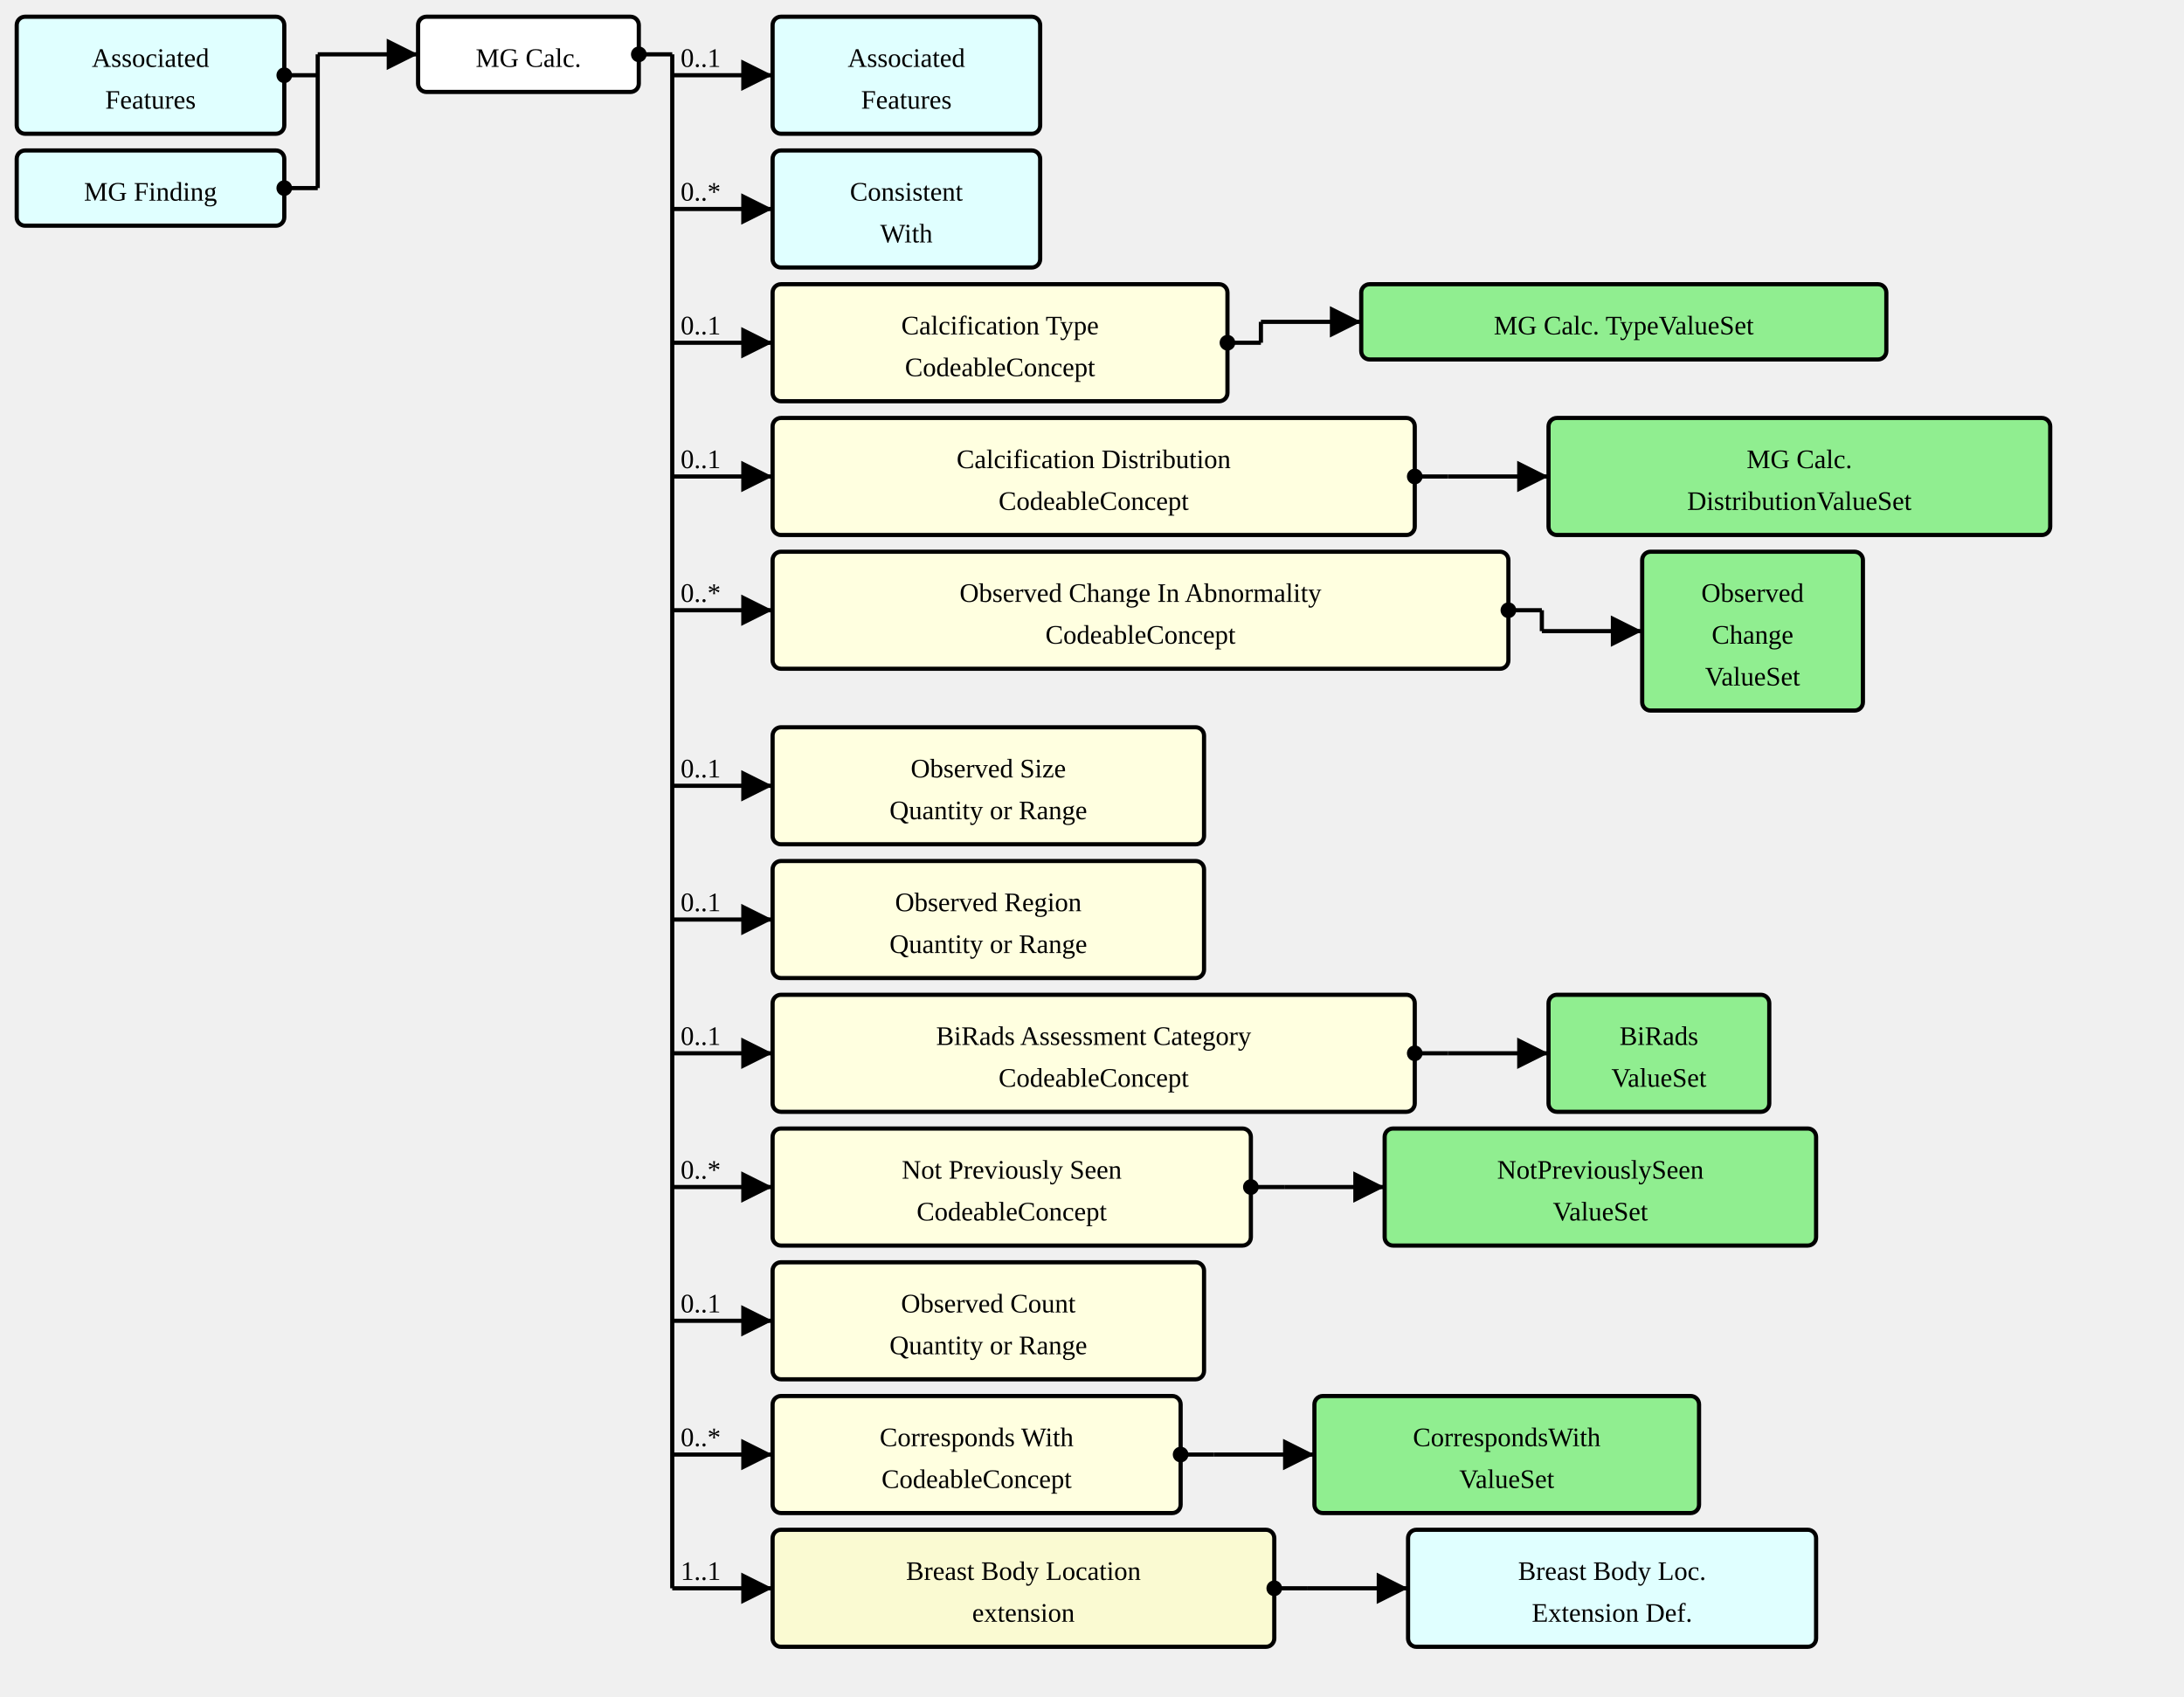
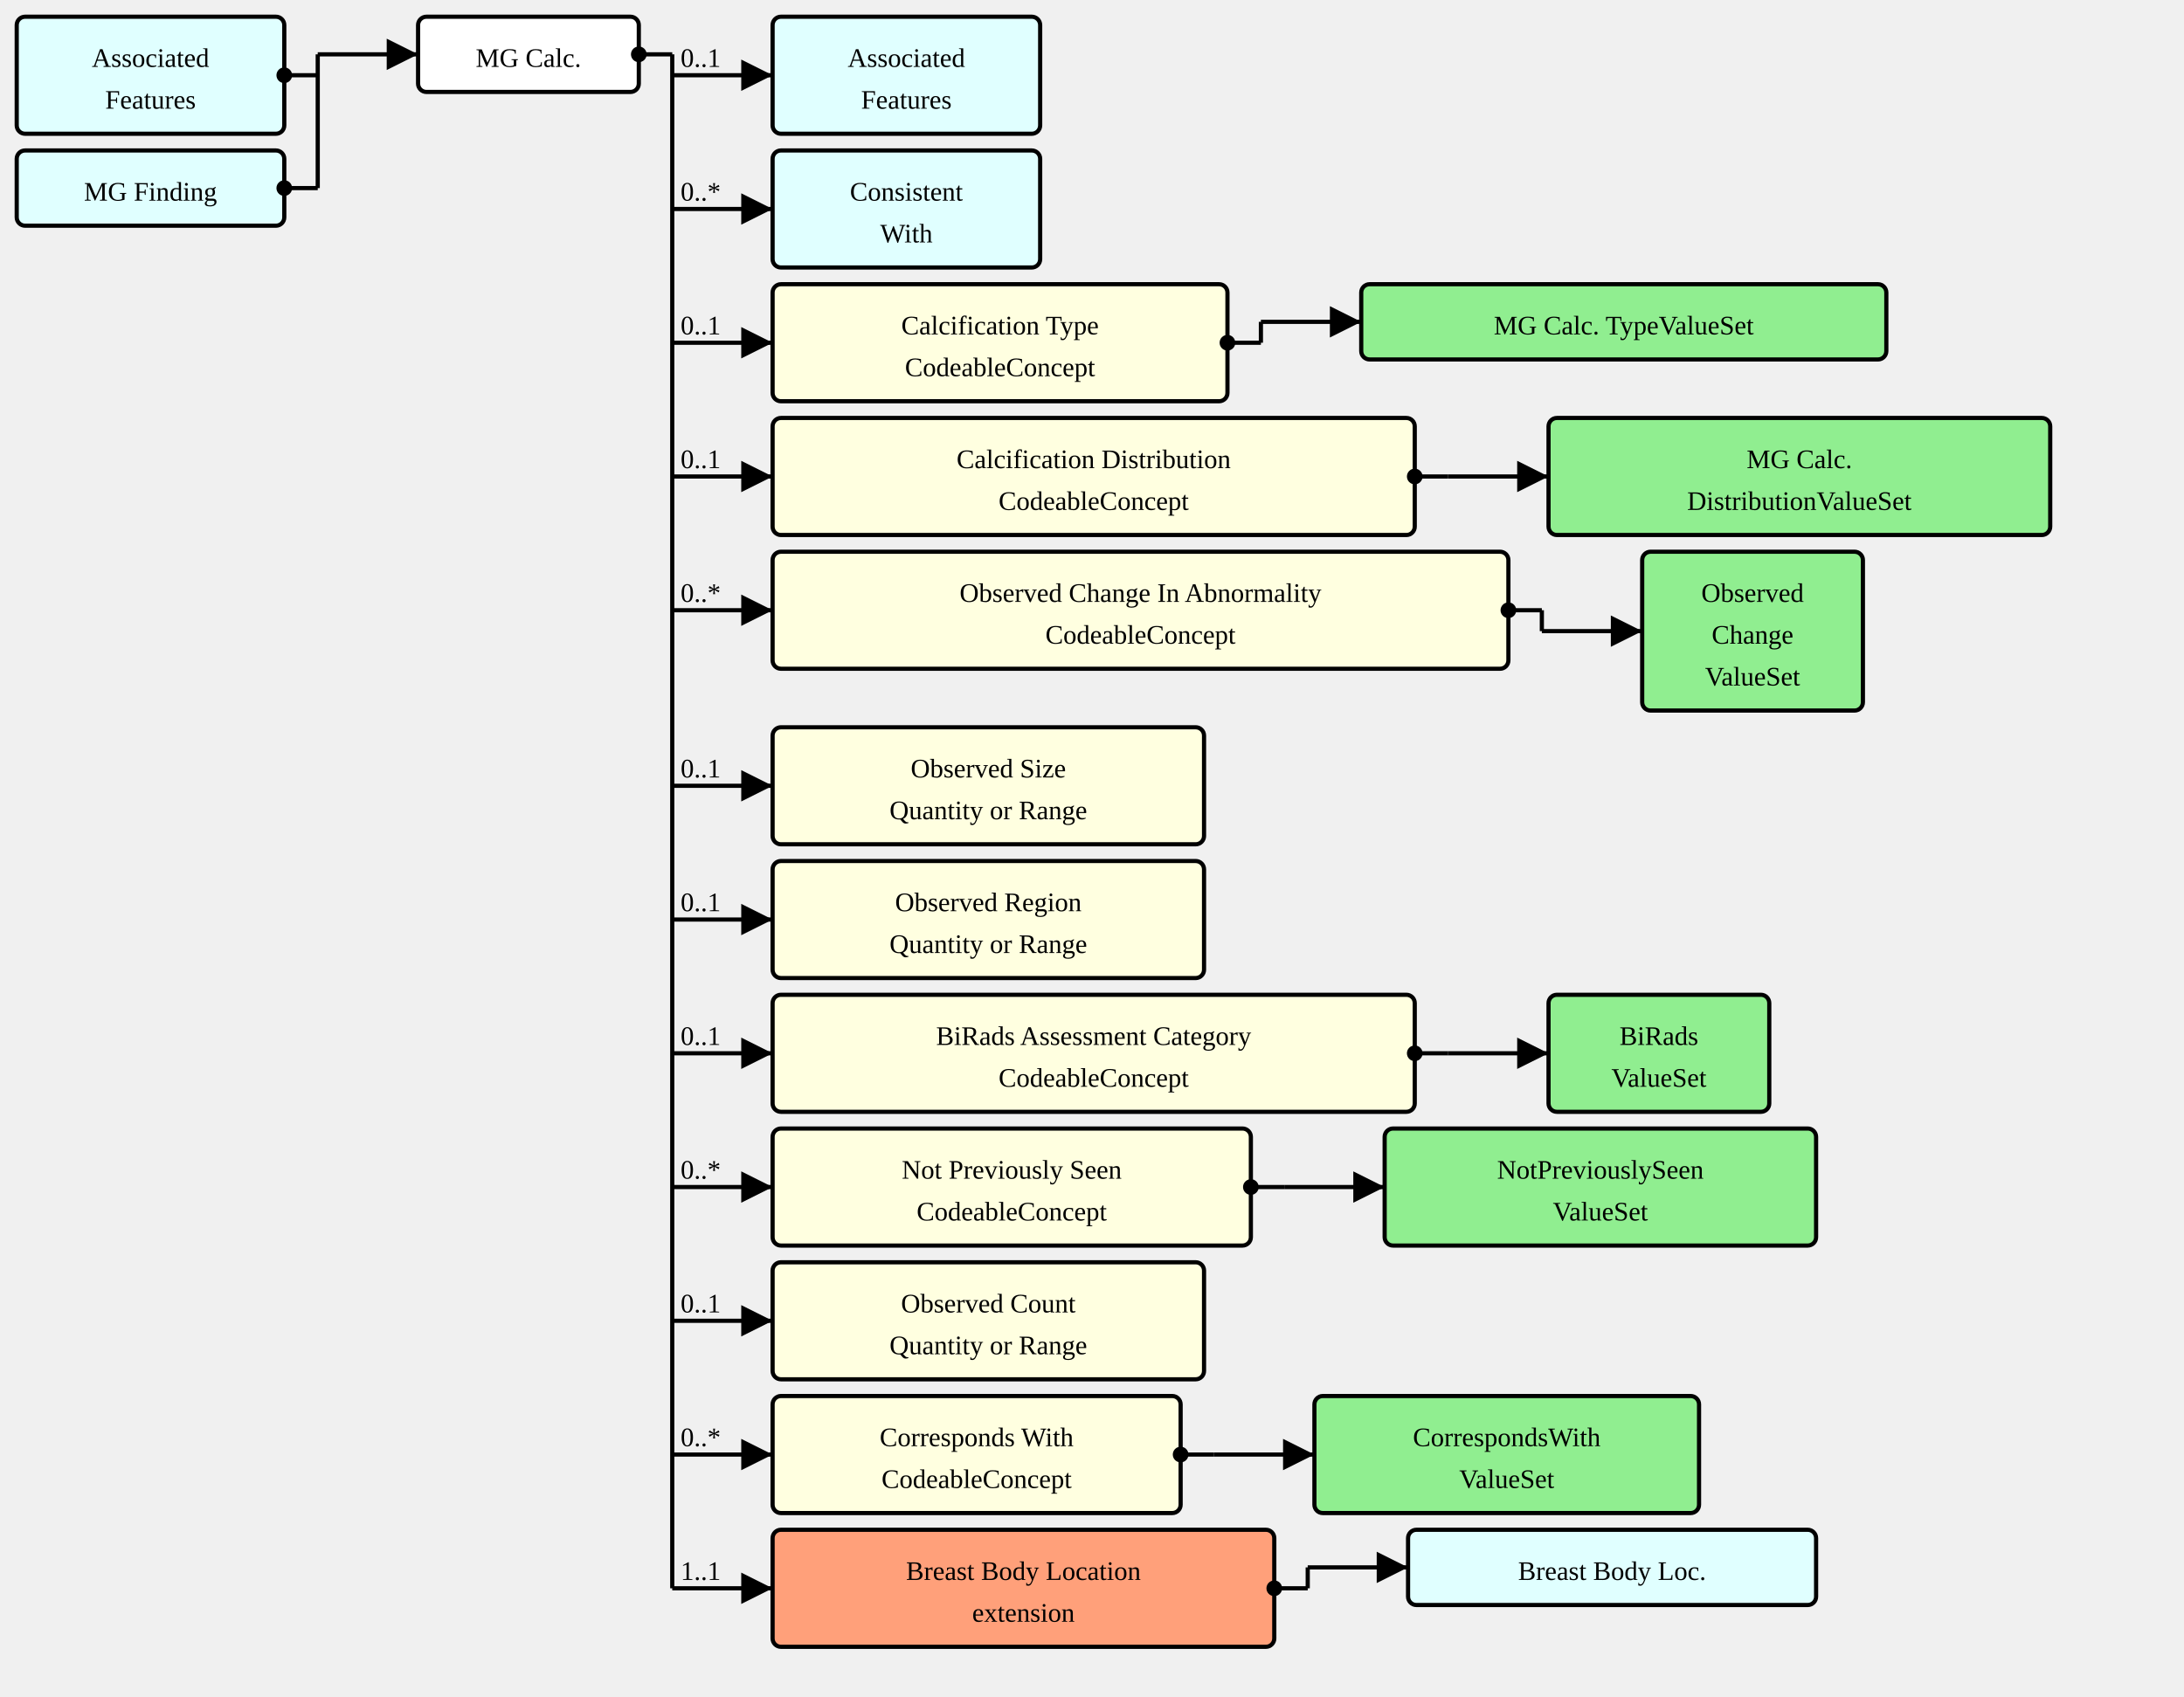
<svg xmlns="http://www.w3.org/2000/svg" version="1.1" width="979.5" height="761.25">
  <defs>
    <marker id="arrowStart" markerWidth="3.75" markerHeight="3.75" markerUnits="px" refX="1.875" refY="1.875">
      <circle fill="Black" stroke-width="0" cx="1.875" cy="1.875" r="1.875" />
    </marker>
    <marker id="arrowEnd" markerWidth="7.5" markerHeight="7.5" markerUnits="px" refX="7.5" refY="3.75">
      <polygon fill="Black" stroke-width="0" points="0 0 7.5 3.75 0 7.5" />
    </marker>
  </defs>
  <g>
    <g transform="translate(7.5 7.5)">
      <rect fill="LightCyan" stroke="Black" stroke-width="1.875" x="0" y="0" width="120" height="52.5" rx="3.75" ry="3.75" />
      <a href="./StructureDefinition-AssociatedFeatures.html" target="_top">
        <text x="60" y="22.5" text-anchor="middle">Associated</text>
      </a>
      <a href="./StructureDefinition-AssociatedFeatures.html" target="_top">
        <text x="60" y="41.25" text-anchor="middle">Features</text>
      </a>
    </g>
    <g transform="translate(7.5 67.5)">
      <rect fill="LightCyan" stroke="Black" stroke-width="1.875" x="0" y="0" width="120" height="33.75" rx="3.75" ry="3.75" />
      <a href="./StructureDefinition-MGFinding.html" target="_top">
        <text x="60" y="22.5" text-anchor="middle">MG Finding</text>
      </a>
    </g>
    <line stroke="Black" stroke-width="1.875" marker-end="url(#arrowEnd)" x1="142.5" y1="24.375" x2="187.5" y2="24.375" />
    <text x="146.25" y="20.625" text-anchor="left" />
    <line stroke="Black" stroke-width="1.875" marker-start="url(#arrowStart)" x1="127.5" y1="33.75" x2="142.5" y2="33.75" />
    <line stroke="Black" stroke-width="1.875" marker-start="url(#arrowStart)" x1="127.5" y1="84.375" x2="142.5" y2="84.375" />
    <line stroke="Black" stroke-width="1.875" x1="142.5" y1="24.375" x2="142.5" y2="84.375" />
  </g>
  <g>
    <g transform="translate(187.5 7.5)">
      <rect fill="White" stroke="Black" stroke-width="1.875" x="0" y="0" width="99" height="33.75" rx="3.75" ry="3.75" />
      <text x="49.5" y="22.5" text-anchor="middle">MG Calc.</text>
    </g>
    <line stroke="Black" stroke-width="1.875" marker-end="url(#arrowEnd)" x1="301.5" y1="33.75" x2="346.5" y2="33.75" />
    <text x="305.25" y="30" text-anchor="left">0..1</text>
    <line stroke="Black" stroke-width="1.875" marker-end="url(#arrowEnd)" x1="301.5" y1="93.75" x2="346.5" y2="93.75" />
    <text x="305.25" y="90" text-anchor="left">0..*</text>
    <line stroke="Black" stroke-width="1.875" marker-end="url(#arrowEnd)" x1="301.5" y1="153.75" x2="346.5" y2="153.75" />
    <text x="305.25" y="150" text-anchor="left">0..1</text>
    <line stroke="Black" stroke-width="1.875" marker-end="url(#arrowEnd)" x1="301.5" y1="213.75" x2="346.5" y2="213.75" />
    <text x="305.25" y="210" text-anchor="left">0..1</text>
    <line stroke="Black" stroke-width="1.875" marker-end="url(#arrowEnd)" x1="301.5" y1="273.75" x2="346.5" y2="273.75" />
    <text x="305.25" y="270" text-anchor="left">0..*</text>
    <line stroke="Black" stroke-width="1.875" marker-end="url(#arrowEnd)" x1="301.5" y1="352.5" x2="346.5" y2="352.5" />
    <text x="305.25" y="348.75" text-anchor="left">0..1</text>
    <line stroke="Black" stroke-width="1.875" marker-end="url(#arrowEnd)" x1="301.5" y1="412.5" x2="346.5" y2="412.5" />
    <text x="305.25" y="408.75" text-anchor="left">0..1</text>
    <line stroke="Black" stroke-width="1.875" marker-end="url(#arrowEnd)" x1="301.5" y1="472.5" x2="346.5" y2="472.5" />
    <text x="305.25" y="468.75" text-anchor="left">0..1</text>
    <line stroke="Black" stroke-width="1.875" marker-end="url(#arrowEnd)" x1="301.5" y1="532.5" x2="346.5" y2="532.5" />
    <text x="305.25" y="528.75" text-anchor="left">0..*</text>
    <line stroke="Black" stroke-width="1.875" marker-end="url(#arrowEnd)" x1="301.5" y1="592.5" x2="346.5" y2="592.5" />
    <text x="305.25" y="588.75" text-anchor="left">0..1</text>
    <line stroke="Black" stroke-width="1.875" marker-end="url(#arrowEnd)" x1="301.5" y1="652.5" x2="346.5" y2="652.5" />
    <text x="305.25" y="648.75" text-anchor="left">0..*</text>
    <line stroke="Black" stroke-width="1.875" marker-end="url(#arrowEnd)" x1="301.5" y1="712.5" x2="346.5" y2="712.5" />
    <text x="305.25" y="708.75" text-anchor="left">1..1</text>
    <line stroke="Black" stroke-width="1.875" marker-start="url(#arrowStart)" x1="286.5" y1="24.375" x2="301.5" y2="24.375" />
    <line stroke="Black" stroke-width="1.875" x1="301.5" y1="24.375" x2="301.5" y2="712.5" />
  </g>
  <g>
    <g transform="translate(346.5 7.5)">
      <rect fill="LightCyan" stroke="Black" stroke-width="1.875" x="0" y="0" width="120" height="52.5" rx="3.75" ry="3.75" />
      <a href="./StructureDefinition-AssociatedFeatures.html" target="_top">
        <text x="60" y="22.5" text-anchor="middle">Associated</text>
      </a>
      <a href="./StructureDefinition-AssociatedFeatures.html" target="_top">
        <text x="60" y="41.25" text-anchor="middle">Features</text>
      </a>
    </g>
  </g>
  <g>
    <g transform="translate(346.5 67.5)">
      <rect fill="LightCyan" stroke="Black" stroke-width="1.875" x="0" y="0" width="120" height="52.5" rx="3.75" ry="3.75" />
      <a href="./StructureDefinition-ConsistentWith.html" target="_top">
        <text x="60" y="22.5" text-anchor="middle">Consistent</text>
      </a>
      <a href="./StructureDefinition-ConsistentWith.html" target="_top">
        <text x="60" y="41.25" text-anchor="middle">With</text>
      </a>
    </g>
  </g>
  <g>
    <g transform="translate(346.5 127.5)">
      <a href="StructureDefinition-MGAbnormalityCalcification-definitions.html#Observation.component:calcificationType" target="_top">
        <rect fill="LightYellow" stroke="Black" stroke-width="1.875" x="0" y="0" width="204" height="52.5" rx="3.75" ry="3.75" />
      </a>
      <a href="StructureDefinition-MGAbnormalityCalcification-definitions.html#Observation.component:calcificationType" target="_top">
        <text x="102" y="22.5" text-anchor="middle">Calcification Type</text>
      </a>
      <a href="StructureDefinition-MGAbnormalityCalcification-definitions.html#Observation.component:calcificationType" target="_top">
        <text x="102" y="41.25" text-anchor="middle">CodeableConcept</text>
      </a>
    </g>
    <line stroke="Black" stroke-width="1.875" marker-end="url(#arrowEnd)" x1="565.5" y1="144.375" x2="610.5" y2="144.375" />
    <line stroke="Black" stroke-width="1.875" marker-start="url(#arrowStart)" x1="550.5" y1="153.75" x2="565.5" y2="153.75" />
    <line stroke="Black" stroke-width="1.875" x1="565.5" y1="144.375" x2="565.5" y2="153.75" />
  </g>
  <g>
    <g transform="translate(610.5 127.5)">
      <rect fill="LightGreen" stroke="Black" stroke-width="1.875" x="0" y="0" width="235.5" height="33.75" rx="3.75" ry="3.75" />
      <a href="./ValueSet-MammoCalcificationTypeVS.html" target="_top">
        <text x="117.75" y="22.5" text-anchor="middle">MG Calc. TypeValueSet</text>
      </a>
    </g>
  </g>
  <g>
    <g transform="translate(346.5 187.5)">
      <a href="StructureDefinition-MGAbnormalityCalcification-definitions.html#Observation.component:calcificationDistribution" target="_top">
        <rect fill="LightYellow" stroke="Black" stroke-width="1.875" x="0" y="0" width="288" height="52.5" rx="3.75" ry="3.75" />
      </a>
      <a href="StructureDefinition-MGAbnormalityCalcification-definitions.html#Observation.component:calcificationDistribution" target="_top">
        <text x="144" y="22.5" text-anchor="middle">Calcification Distribution</text>
      </a>
      <a href="StructureDefinition-MGAbnormalityCalcification-definitions.html#Observation.component:calcificationDistribution" target="_top">
        <text x="144" y="41.25" text-anchor="middle">CodeableConcept</text>
      </a>
    </g>
    <line stroke="Black" stroke-width="1.875" marker-end="url(#arrowEnd)" x1="649.5" y1="213.75" x2="694.5" y2="213.75" />
    <line stroke="Black" stroke-width="1.875" marker-start="url(#arrowStart)" x1="634.5" y1="213.75" x2="649.5" y2="213.75" />
    <line stroke="Black" stroke-width="1.875" x1="649.5" y1="213.75" x2="649.5" y2="213.75" />
  </g>
  <g>
    <g transform="translate(694.5 187.5)">
      <rect fill="LightGreen" stroke="Black" stroke-width="1.875" x="0" y="0" width="225" height="52.5" rx="3.75" ry="3.75" />
      <a href="./ValueSet-MammoCalcificationDistributionVS.html" target="_top">
        <text x="112.5" y="22.5" text-anchor="middle">MG Calc.</text>
      </a>
      <a href="./ValueSet-MammoCalcificationDistributionVS.html" target="_top">
        <text x="112.5" y="41.25" text-anchor="middle">DistributionValueSet</text>
      </a>
    </g>
  </g>
  <g>
    <g transform="translate(346.5 247.5)">
      <a href="StructureDefinition-MGAbnormalityCalcification-definitions.html#Observation.component:observedChanges" target="_top">
        <rect fill="LightYellow" stroke="Black" stroke-width="1.875" x="0" y="0" width="330" height="52.5" rx="3.75" ry="3.75" />
      </a>
      <a href="StructureDefinition-MGAbnormalityCalcification-definitions.html#Observation.component:observedChanges" target="_top">
        <text x="165" y="22.5" text-anchor="middle">Observed Change In Abnormality</text>
      </a>
      <a href="StructureDefinition-MGAbnormalityCalcification-definitions.html#Observation.component:observedChanges" target="_top">
        <text x="165" y="41.25" text-anchor="middle">CodeableConcept</text>
      </a>
    </g>
    <line stroke="Black" stroke-width="1.875" marker-end="url(#arrowEnd)" x1="691.5" y1="283.125" x2="736.5" y2="283.125" />
    <line stroke="Black" stroke-width="1.875" marker-start="url(#arrowStart)" x1="676.5" y1="273.75" x2="691.5" y2="273.75" />
    <line stroke="Black" stroke-width="1.875" x1="691.5" y1="273.75" x2="691.5" y2="283.125" />
  </g>
  <g>
    <g transform="translate(736.5 247.5)">
      <rect fill="LightGreen" stroke="Black" stroke-width="1.875" x="0" y="0" width="99" height="71.25" rx="3.75" ry="3.75" />
      <a href="./ValueSet-ObservedChangesVS.html" target="_top">
        <text x="49.5" y="22.5" text-anchor="middle">Observed</text>
      </a>
      <a href="./ValueSet-ObservedChangesVS.html" target="_top">
        <text x="49.5" y="41.25" text-anchor="middle">Change</text>
      </a>
      <a href="./ValueSet-ObservedChangesVS.html" target="_top">
        <text x="49.5" y="60" text-anchor="middle">ValueSet</text>
      </a>
    </g>
  </g>
  <g>
    <g transform="translate(346.5 326.25)">
      <a href="StructureDefinition-MGAbnormalityCalcification-definitions.html#Observation.component:observedSize" target="_top">
        <rect fill="LightYellow" stroke="Black" stroke-width="1.875" x="0" y="0" width="193.5" height="52.5" rx="3.75" ry="3.75" />
      </a>
      <a href="StructureDefinition-MGAbnormalityCalcification-definitions.html#Observation.component:observedSize" target="_top">
        <text x="96.75" y="22.5" text-anchor="middle">Observed Size</text>
      </a>
      <a href="StructureDefinition-MGAbnormalityCalcification-definitions.html#Observation.component:observedSize" target="_top">
        <text x="96.75" y="41.25" text-anchor="middle">Quantity or Range</text>
      </a>
    </g>
  </g>
  <g>
    <g transform="translate(346.5 386.25)">
      <a href="StructureDefinition-MGAbnormalityCalcification-definitions.html#Observation.component:observedRegion" target="_top">
        <rect fill="LightYellow" stroke="Black" stroke-width="1.875" x="0" y="0" width="193.5" height="52.5" rx="3.75" ry="3.75" />
      </a>
      <a href="StructureDefinition-MGAbnormalityCalcification-definitions.html#Observation.component:observedRegion" target="_top">
        <text x="96.75" y="22.5" text-anchor="middle">Observed Region</text>
      </a>
      <a href="StructureDefinition-MGAbnormalityCalcification-definitions.html#Observation.component:observedRegion" target="_top">
        <text x="96.75" y="41.25" text-anchor="middle">Quantity or Range</text>
      </a>
    </g>
  </g>
  <g>
    <g transform="translate(346.5 446.25)">
      <a href="StructureDefinition-MGAbnormalityCalcification-definitions.html#Observation.component:biRadsAssessmentCategory" target="_top">
        <rect fill="LightYellow" stroke="Black" stroke-width="1.875" x="0" y="0" width="288" height="52.5" rx="3.75" ry="3.75" />
      </a>
      <a href="StructureDefinition-MGAbnormalityCalcification-definitions.html#Observation.component:biRadsAssessmentCategory" target="_top">
        <text x="144" y="22.5" text-anchor="middle">BiRads Assessment Category</text>
      </a>
      <a href="StructureDefinition-MGAbnormalityCalcification-definitions.html#Observation.component:biRadsAssessmentCategory" target="_top">
        <text x="144" y="41.25" text-anchor="middle">CodeableConcept</text>
      </a>
    </g>
    <line stroke="Black" stroke-width="1.875" marker-end="url(#arrowEnd)" x1="649.5" y1="472.5" x2="694.5" y2="472.5" />
    <line stroke="Black" stroke-width="1.875" marker-start="url(#arrowStart)" x1="634.5" y1="472.5" x2="649.5" y2="472.5" />
    <line stroke="Black" stroke-width="1.875" x1="649.5" y1="472.5" x2="649.5" y2="472.5" />
  </g>
  <g>
    <g transform="translate(694.5 446.25)">
      <rect fill="LightGreen" stroke="Black" stroke-width="1.875" x="0" y="0" width="99" height="52.5" rx="3.75" ry="3.75" />
      <a href="./ValueSet-BiRadsAssessmentCategoriesVS.html" target="_top">
        <text x="49.5" y="22.5" text-anchor="middle">BiRads</text>
      </a>
      <a href="./ValueSet-BiRadsAssessmentCategoriesVS.html" target="_top">
        <text x="49.5" y="41.25" text-anchor="middle">ValueSet</text>
      </a>
    </g>
  </g>
  <g>
    <g transform="translate(346.5 506.25)">
      <a href="StructureDefinition-MGAbnormalityCalcification-definitions.html#Observation.component:notPreviouslySeen" target="_top">
        <rect fill="LightYellow" stroke="Black" stroke-width="1.875" x="0" y="0" width="214.5" height="52.5" rx="3.75" ry="3.75" />
      </a>
      <a href="StructureDefinition-MGAbnormalityCalcification-definitions.html#Observation.component:notPreviouslySeen" target="_top">
        <text x="107.25" y="22.5" text-anchor="middle">Not Previously Seen</text>
      </a>
      <a href="StructureDefinition-MGAbnormalityCalcification-definitions.html#Observation.component:notPreviouslySeen" target="_top">
        <text x="107.25" y="41.25" text-anchor="middle">CodeableConcept</text>
      </a>
    </g>
    <line stroke="Black" stroke-width="1.875" marker-end="url(#arrowEnd)" x1="576" y1="532.5" x2="621" y2="532.5" />
    <line stroke="Black" stroke-width="1.875" marker-start="url(#arrowStart)" x1="561" y1="532.5" x2="576" y2="532.5" />
    <line stroke="Black" stroke-width="1.875" x1="576" y1="532.5" x2="576" y2="532.5" />
  </g>
  <g>
    <g transform="translate(621 506.25)">
      <rect fill="LightGreen" stroke="Black" stroke-width="1.875" x="0" y="0" width="193.5" height="52.5" rx="3.75" ry="3.75" />
      <a href="./ValueSet-NotPreviouslySeenVS.html" target="_top">
        <text x="96.75" y="22.5" text-anchor="middle">NotPreviouslySeen</text>
      </a>
      <a href="./ValueSet-NotPreviouslySeenVS.html" target="_top">
        <text x="96.75" y="41.25" text-anchor="middle">ValueSet</text>
      </a>
    </g>
  </g>
  <g>
    <g transform="translate(346.5 566.25)">
      <a href="StructureDefinition-MGAbnormalityCalcification-definitions.html#Observation.component:observedCount" target="_top">
        <rect fill="LightYellow" stroke="Black" stroke-width="1.875" x="0" y="0" width="193.5" height="52.5" rx="3.75" ry="3.75" />
      </a>
      <a href="StructureDefinition-MGAbnormalityCalcification-definitions.html#Observation.component:observedCount" target="_top">
        <text x="96.75" y="22.5" text-anchor="middle">Observed Count</text>
      </a>
      <a href="StructureDefinition-MGAbnormalityCalcification-definitions.html#Observation.component:observedCount" target="_top">
        <text x="96.75" y="41.25" text-anchor="middle">Quantity or Range</text>
      </a>
    </g>
  </g>
  <g>
    <g transform="translate(346.5 626.25)">
      <a href="StructureDefinition-MGAbnormalityCalcification-definitions.html#Observation.component:correspondsWith" target="_top">
        <rect fill="LightYellow" stroke="Black" stroke-width="1.875" x="0" y="0" width="183" height="52.5" rx="3.75" ry="3.75" />
      </a>
      <a href="StructureDefinition-MGAbnormalityCalcification-definitions.html#Observation.component:correspondsWith" target="_top">
        <text x="91.5" y="22.5" text-anchor="middle">Corresponds With</text>
      </a>
      <a href="StructureDefinition-MGAbnormalityCalcification-definitions.html#Observation.component:correspondsWith" target="_top">
        <text x="91.5" y="41.25" text-anchor="middle">CodeableConcept</text>
      </a>
    </g>
    <line stroke="Black" stroke-width="1.875" marker-end="url(#arrowEnd)" x1="544.5" y1="652.5" x2="589.5" y2="652.5" />
    <line stroke="Black" stroke-width="1.875" marker-start="url(#arrowStart)" x1="529.5" y1="652.5" x2="544.5" y2="652.5" />
    <line stroke="Black" stroke-width="1.875" x1="544.5" y1="652.5" x2="544.5" y2="652.5" />
  </g>
  <g>
    <g transform="translate(589.5 626.25)">
      <rect fill="LightGreen" stroke="Black" stroke-width="1.875" x="0" y="0" width="172.5" height="52.5" rx="3.75" ry="3.75" />
      <a href="./ValueSet-CorrespondsWithVS.html" target="_top">
        <text x="86.25" y="22.5" text-anchor="middle">CorrespondsWith</text>
      </a>
      <a href="./ValueSet-CorrespondsWithVS.html" target="_top">
        <text x="86.25" y="41.25" text-anchor="middle">ValueSet</text>
      </a>
    </g>
  </g>
  <g>
    <g transform="translate(346.5 686.25)">
      <a href="StructureDefinition-MGAbnormalityCalcification-definitions.html#Observation.bodySite.extension:breastBodyLocation" target="_top">
-         <rect fill="LightGoldenrodYellow" stroke="Black" stroke-width="1.875" x="0" y="0" width="225" height="52.5" rx="3.75" ry="3.75" />
+         <rect fill="LightSalmon" stroke="Black" stroke-width="1.875" x="0" y="0" width="225" height="52.5" rx="3.75" ry="3.75" />
      </a>
      <a href="StructureDefinition-MGAbnormalityCalcification-definitions.html#Observation.bodySite.extension:breastBodyLocation" target="_top">
        <text x="112.5" y="22.5" text-anchor="middle">Breast Body Location</text>
      </a>
      <a href="StructureDefinition-MGAbnormalityCalcification-definitions.html#Observation.bodySite.extension:breastBodyLocation" target="_top">
        <text x="112.5" y="41.25" text-anchor="middle">extension</text>
      </a>
    </g>
-     <line stroke="Black" stroke-width="1.875" marker-end="url(#arrowEnd)" x1="586.5" y1="712.5" x2="631.5" y2="712.5" />
+     <line stroke="Black" stroke-width="1.875" marker-end="url(#arrowEnd)" x1="586.5" y1="703.125" x2="631.5" y2="703.125" />
    <line stroke="Black" stroke-width="1.875" marker-start="url(#arrowStart)" x1="571.5" y1="712.5" x2="586.5" y2="712.5" />
-     <line stroke="Black" stroke-width="1.875" x1="586.5" y1="712.5" x2="586.5" y2="712.5" />
+     <line stroke="Black" stroke-width="1.875" x1="586.5" y1="703.125" x2="586.5" y2="712.5" />
  </g>
  <g>
    <g transform="translate(631.5 686.25)">
-       <rect fill="LightCyan" stroke="Black" stroke-width="1.875" x="0" y="0" width="183" height="52.5" rx="3.75" ry="3.75" />
+       <rect fill="LightCyan" stroke="Black" stroke-width="1.875" x="0" y="0" width="183" height="33.75" rx="3.75" ry="3.75" />
      <a href="./StructureDefinition-BreastBodyLocationExtension.html" target="_top">
        <text x="91.5" y="22.5" text-anchor="middle">Breast Body Loc.</text>
      </a>
-       <a href="./StructureDefinition-BreastBodyLocationExtension.html" target="_top">
-         <text x="91.5" y="41.25" text-anchor="middle">Extension Def.</text>
-       </a>
    </g>
  </g>
</svg>
